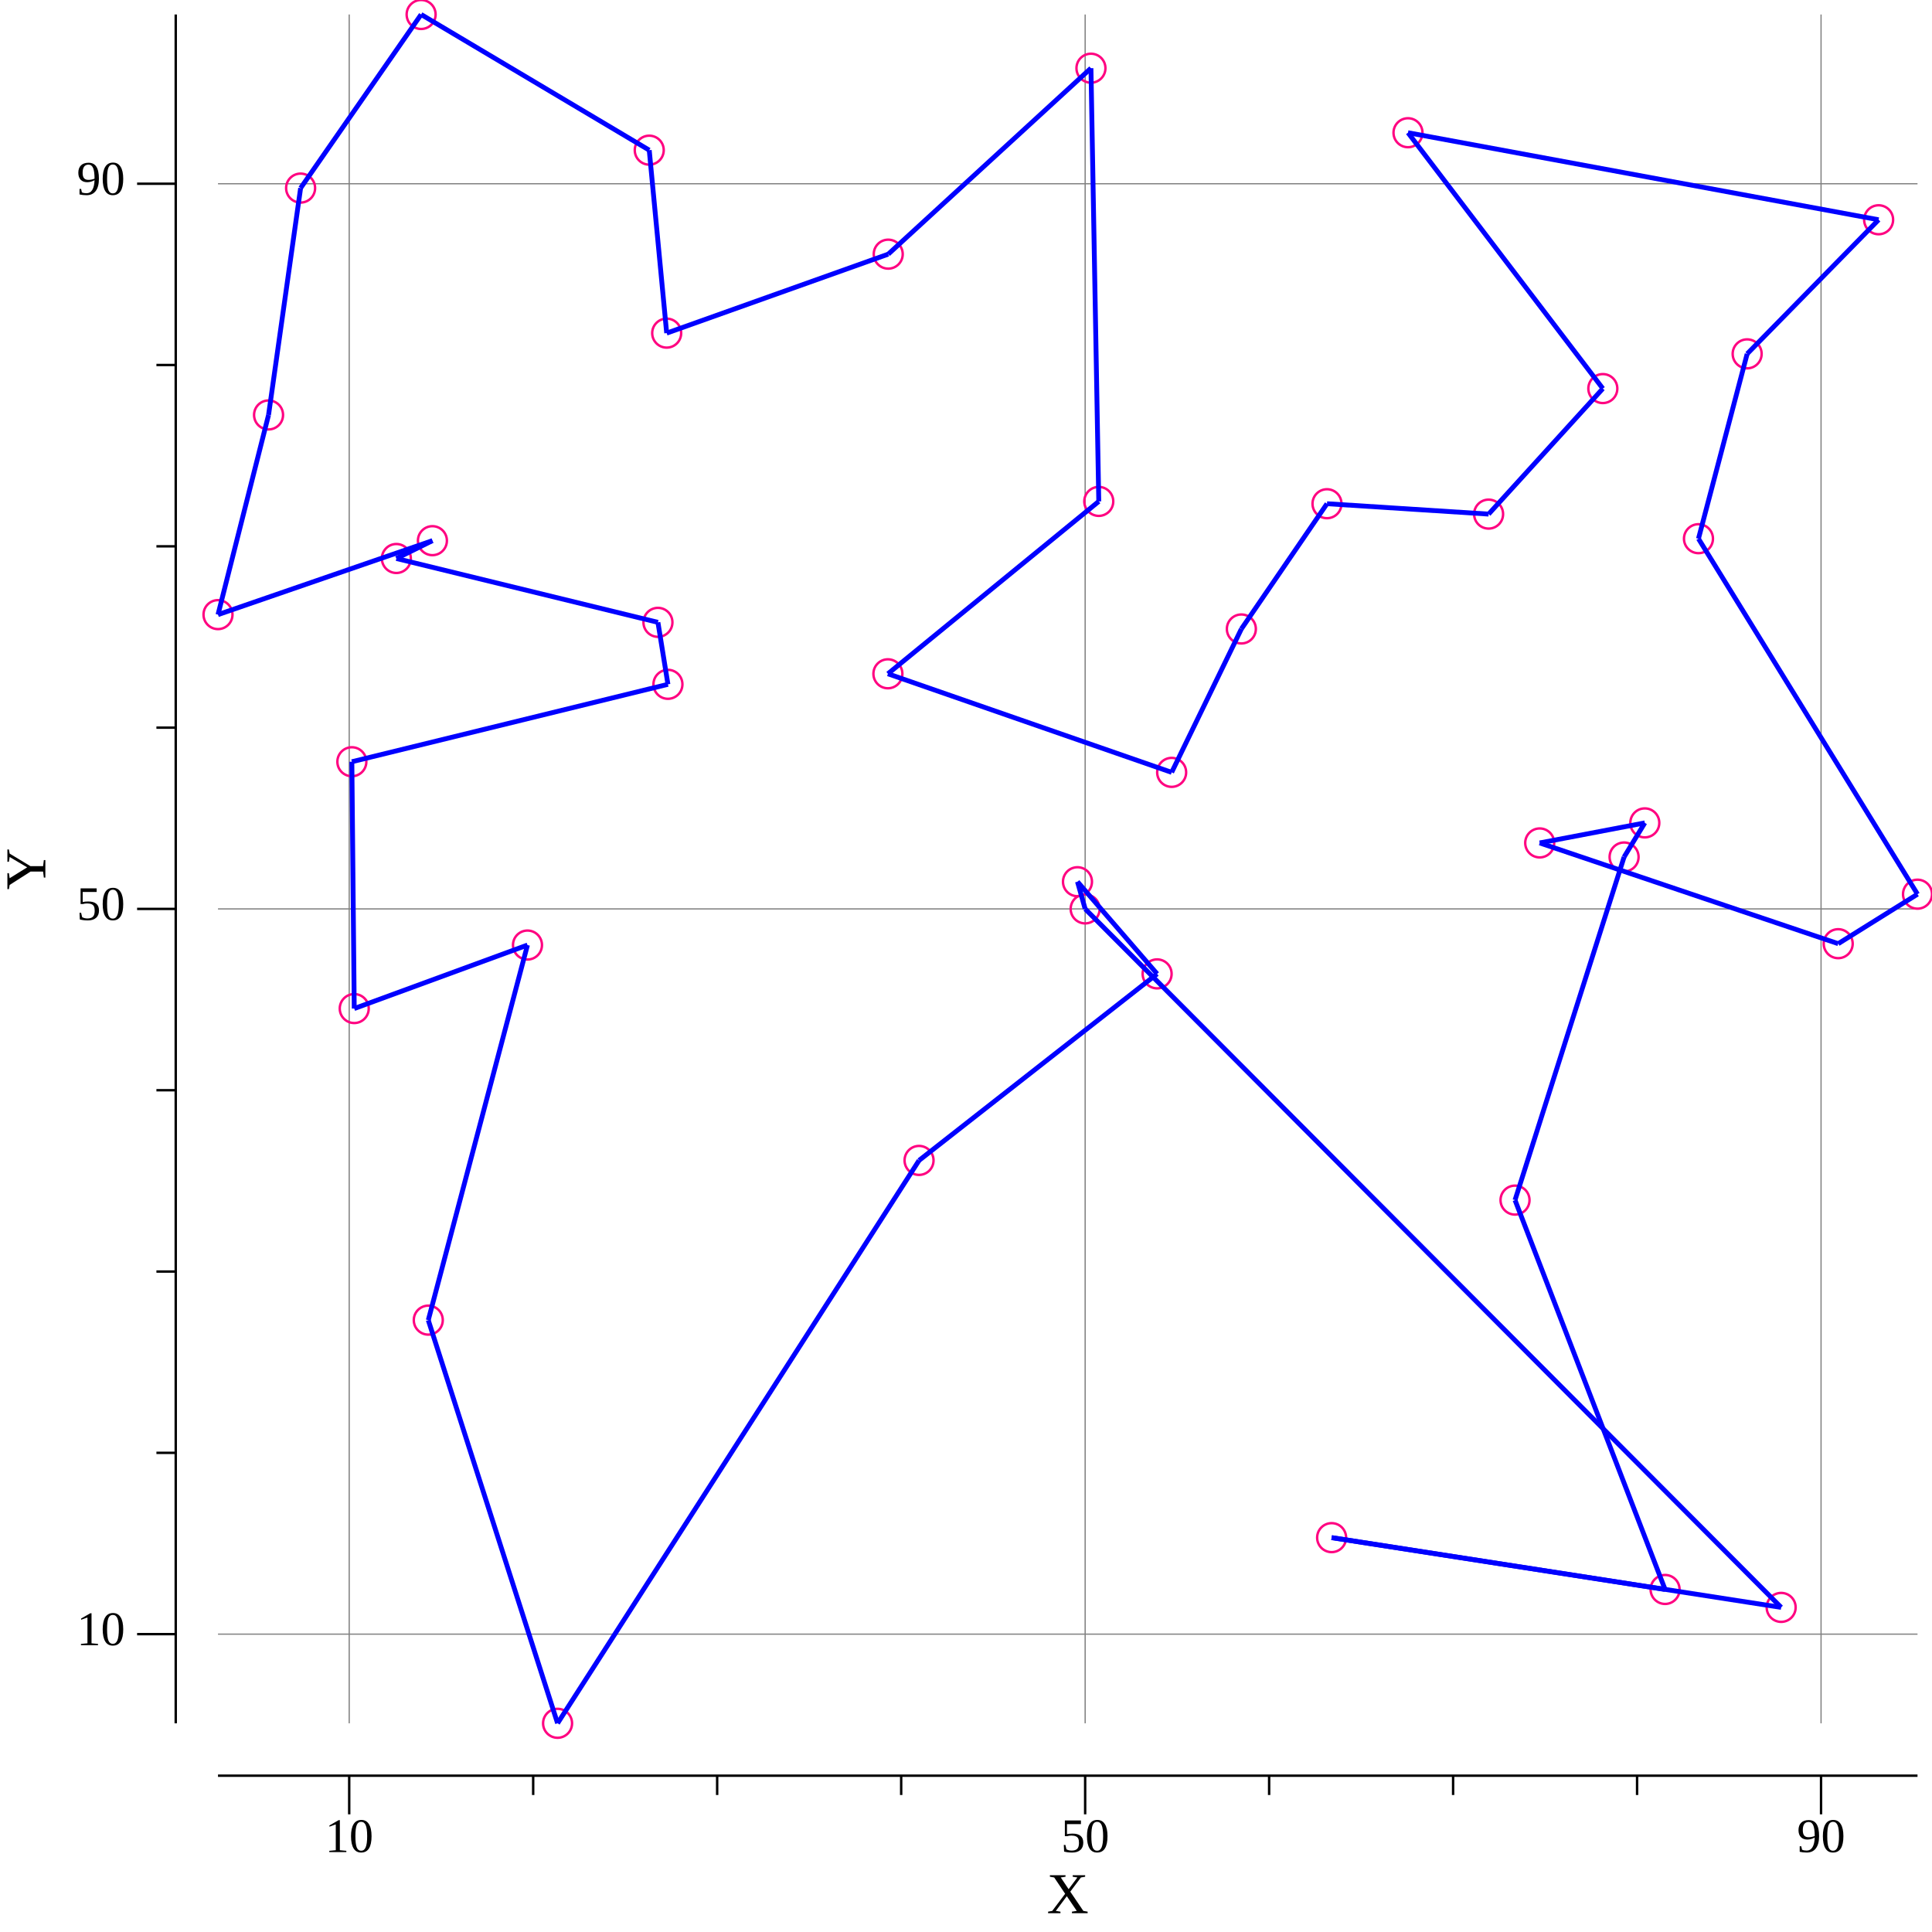
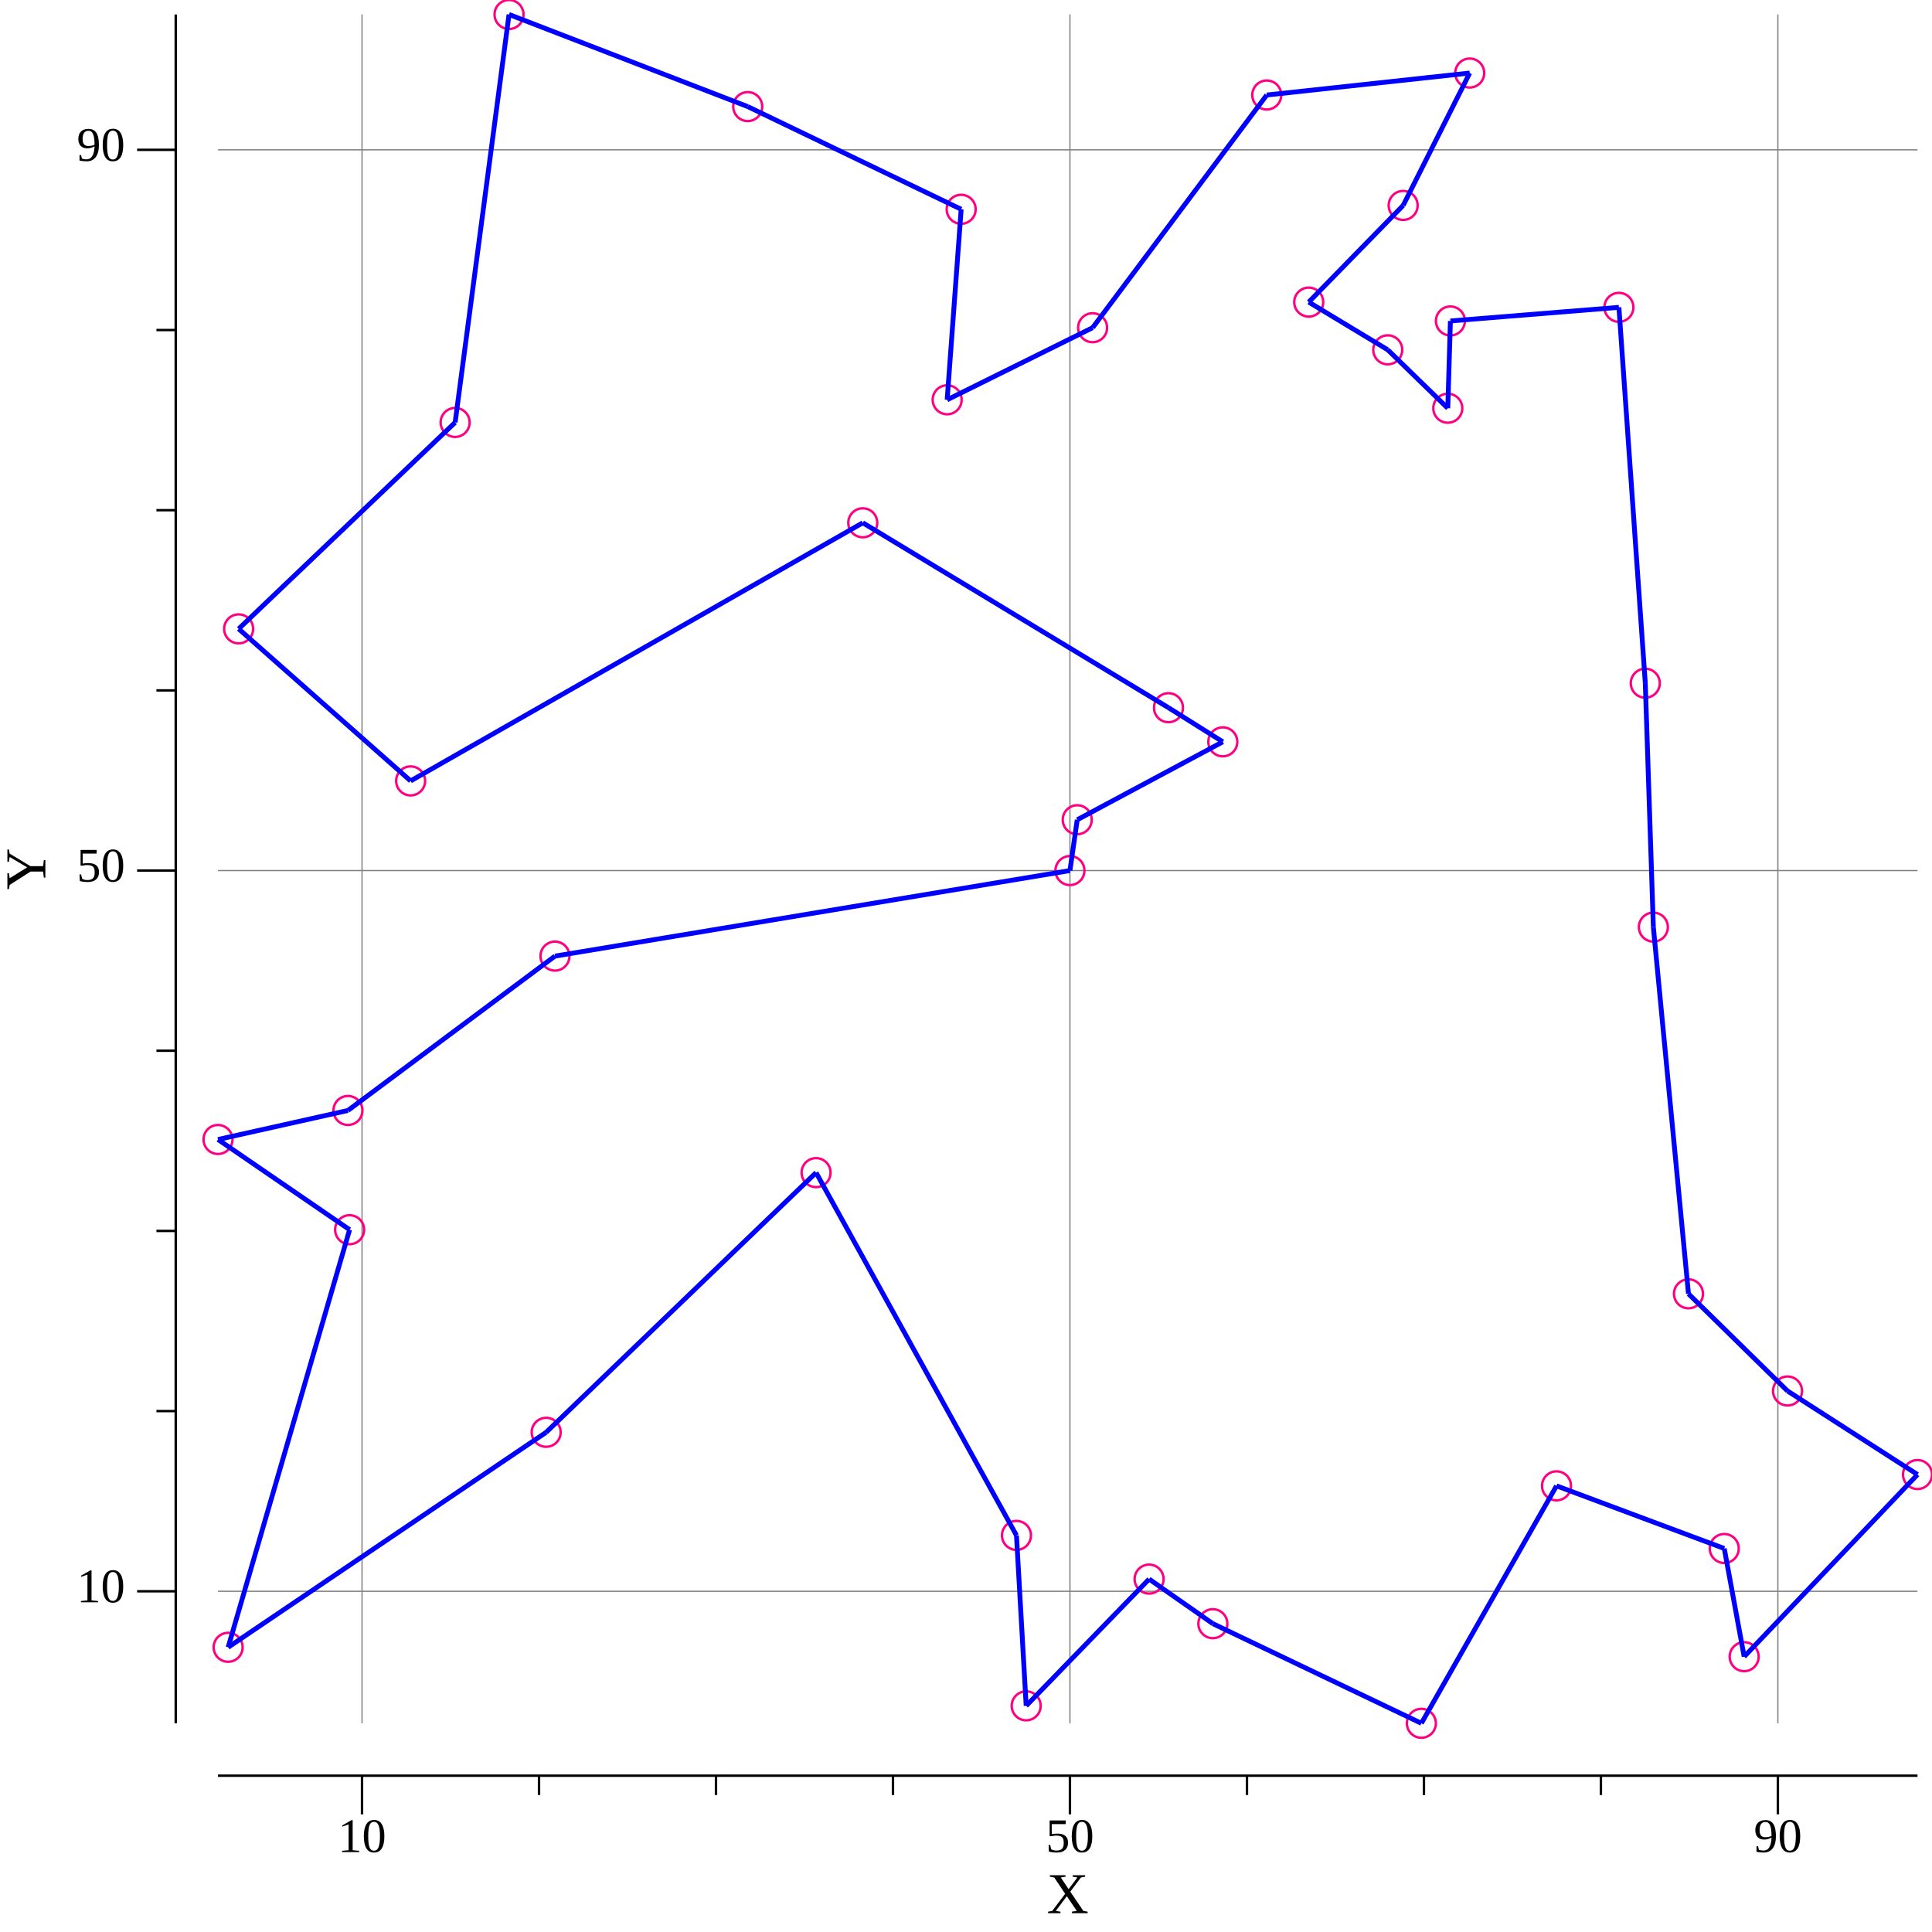
<svg xmlns="http://www.w3.org/2000/svg" width="400pt" height="400pt" viewBox="0 0 400 400">
  <g transform="scale(1, -1) translate(0, -400)">
    <path d="M0,0L400,0L400,400L0,400Z" style="fill:#FFFFFF" />
    <text x="216.73" y="-3.902" transform="scale(1, -1)" style="font-family:Liberation Serif;font-variant:normal;font-weight:normal;font-style:normal;font-size:12px">X</text>
-     <text x="67.3" y="-16.541" transform="scale(1, -1)" style="font-family:Liberation Serif;font-variant:normal;font-weight:normal;font-style:normal;font-size:10px">10</text>
-     <text x="219.67" y="-16.541" transform="scale(1, -1)" style="font-family:Liberation Serif;font-variant:normal;font-weight:normal;font-style:normal;font-size:10px">50</text>
-     <text x="372.03" y="-16.541" transform="scale(1, -1)" style="font-family:Liberation Serif;font-variant:normal;font-weight:normal;font-style:normal;font-size:10px">90</text>
-     <path d="M72.3,24.363L72.3,32.363" style="fill:none;stroke:#000000;stroke-width:0.5" />
-     <path d="M224.67,24.363L224.67,32.363" style="fill:none;stroke:#000000;stroke-width:0.5" />
-     <path d="M377.03,24.363L377.03,32.363" style="fill:none;stroke:#000000;stroke-width:0.5" />
-     <path d="M110.39,28.363L110.39,32.363" style="fill:none;stroke:#000000;stroke-width:0.5" />
-     <path d="M148.48,28.363L148.48,32.363" style="fill:none;stroke:#000000;stroke-width:0.5" />
-     <path d="M186.58,28.363L186.58,32.363" style="fill:none;stroke:#000000;stroke-width:0.5" />
-     <path d="M262.76,28.363L262.76,32.363" style="fill:none;stroke:#000000;stroke-width:0.5" />
-     <path d="M300.85,28.363L300.85,32.363" style="fill:none;stroke:#000000;stroke-width:0.5" />
-     <path d="M338.94,28.363L338.94,32.363" style="fill:none;stroke:#000000;stroke-width:0.5" />
+     <text x="69.954" y="-16.541" transform="scale(1, -1)" style="font-family:Liberation Serif;font-variant:normal;font-weight:normal;font-style:normal;font-size:10px">10</text>
+     <text x="216.52" y="-16.541" transform="scale(1, -1)" style="font-family:Liberation Serif;font-variant:normal;font-weight:normal;font-style:normal;font-size:10px">50</text>
+     <text x="363.09" y="-16.541" transform="scale(1, -1)" style="font-family:Liberation Serif;font-variant:normal;font-weight:normal;font-style:normal;font-size:10px">90</text>
+     <path d="M74.954,24.363L74.954,32.363" style="fill:none;stroke:#000000;stroke-width:0.5" />
+     <path d="M221.52,24.363L221.52,32.363" style="fill:none;stroke:#000000;stroke-width:0.5" />
+     <path d="M368.09,24.363L368.09,32.363" style="fill:none;stroke:#000000;stroke-width:0.5" />
+     <path d="M111.6,28.363L111.6,32.363" style="fill:none;stroke:#000000;stroke-width:0.5" />
+     <path d="M148.24,28.363L148.24,32.363" style="fill:none;stroke:#000000;stroke-width:0.5" />
+     <path d="M184.88,28.363L184.88,32.363" style="fill:none;stroke:#000000;stroke-width:0.5" />
+     <path d="M258.17,28.363L258.17,32.363" style="fill:none;stroke:#000000;stroke-width:0.5" />
+     <path d="M294.81,28.363L294.81,32.363" style="fill:none;stroke:#000000;stroke-width:0.5" />
+     <path d="M331.45,28.363L331.45,32.363" style="fill:none;stroke:#000000;stroke-width:0.5" />
    <path d="M45.135,32.363L397,32.363" style="fill:none;stroke:#000000;stroke-width:0.5" />
    <g transform="rotate(90)">
      <text x="215.77" y="9.387" transform="scale(1, -1)" style="font-family:Liberation Serif;font-variant:normal;font-weight:normal;font-style:normal;font-size:12px">Y</text>
    </g>
-     <text x="15.885" y="-59.383" transform="scale(1, -1)" style="font-family:Liberation Serif;font-variant:normal;font-weight:normal;font-style:normal;font-size:10px">10</text>
-     <text x="15.885" y="-209.53" transform="scale(1, -1)" style="font-family:Liberation Serif;font-variant:normal;font-weight:normal;font-style:normal;font-size:10px">50</text>
-     <text x="15.885" y="-359.68" transform="scale(1, -1)" style="font-family:Liberation Serif;font-variant:normal;font-weight:normal;font-style:normal;font-size:10px">90</text>
-     <path d="M28.385,61.668L36.385,61.668" style="fill:none;stroke:#000000;stroke-width:0.5" />
-     <path d="M28.385,211.82L36.385,211.82" style="fill:none;stroke:#000000;stroke-width:0.5" />
-     <path d="M28.385,361.96L36.385,361.96" style="fill:none;stroke:#000000;stroke-width:0.5" />
-     <path d="M32.385,99.205L36.385,99.205" style="fill:none;stroke:#000000;stroke-width:0.5" />
-     <path d="M32.385,136.74L36.385,136.74" style="fill:none;stroke:#000000;stroke-width:0.5" />
-     <path d="M32.385,174.28L36.385,174.28" style="fill:none;stroke:#000000;stroke-width:0.5" />
-     <path d="M32.385,249.35L36.385,249.35" style="fill:none;stroke:#000000;stroke-width:0.5" />
-     <path d="M32.385,286.89L36.385,286.89" style="fill:none;stroke:#000000;stroke-width:0.5" />
-     <path d="M32.385,324.43L36.385,324.43" style="fill:none;stroke:#000000;stroke-width:0.5" />
+     <text x="15.885" y="-68.259" transform="scale(1, -1)" style="font-family:Liberation Serif;font-variant:normal;font-weight:normal;font-style:normal;font-size:10px">10</text>
+     <text x="15.885" y="-217.48" transform="scale(1, -1)" style="font-family:Liberation Serif;font-variant:normal;font-weight:normal;font-style:normal;font-size:10px">50</text>
+     <text x="15.885" y="-366.69" transform="scale(1, -1)" style="font-family:Liberation Serif;font-variant:normal;font-weight:normal;font-style:normal;font-size:10px">90</text>
+     <path d="M28.385,70.544L36.385,70.544" style="fill:none;stroke:#000000;stroke-width:0.5" />
+     <path d="M28.385,219.76L36.385,219.76" style="fill:none;stroke:#000000;stroke-width:0.5" />
+     <path d="M28.385,368.98L36.385,368.98" style="fill:none;stroke:#000000;stroke-width:0.5" />
+     <path d="M32.385,107.85L36.385,107.85" style="fill:none;stroke:#000000;stroke-width:0.5" />
+     <path d="M32.385,145.15L36.385,145.15" style="fill:none;stroke:#000000;stroke-width:0.5" />
+     <path d="M32.385,182.46L36.385,182.46" style="fill:none;stroke:#000000;stroke-width:0.5" />
+     <path d="M32.385,257.06L36.385,257.06" style="fill:none;stroke:#000000;stroke-width:0.5" />
+     <path d="M32.385,294.37L36.385,294.37" style="fill:none;stroke:#000000;stroke-width:0.5" />
+     <path d="M32.385,331.67L36.385,331.67" style="fill:none;stroke:#000000;stroke-width:0.5" />
    <path d="M36.385,43.209L36.385,397" style="fill:none;stroke:#000000;stroke-width:0.5" />
-     <path d="M72.3,43.209L72.3,397" style="fill:none;stroke:#808080;stroke-width:0.25" />
-     <path d="M224.67,43.209L224.67,397" style="fill:none;stroke:#808080;stroke-width:0.25" />
-     <path d="M377.03,43.209L377.03,397" style="fill:none;stroke:#808080;stroke-width:0.25" />
-     <path d="M45.135,61.668L397,61.668" style="fill:none;stroke:#808080;stroke-width:0.25" />
-     <path d="M45.135,211.82L397,211.82" style="fill:none;stroke:#808080;stroke-width:0.25" />
-     <path d="M45.135,361.96L397,361.96" style="fill:none;stroke:#808080;stroke-width:0.25" />
-     <path d="M227.67,211.82A3,3 0 1 1 221.67,211.82A3,3 0 1 1 227.67,211.82Z" style="fill:none;stroke:#FF0080;stroke-width:0.5" />
-     <path d="M311.2,293.56A3,3 0 1 1 305.2,293.56A3,3 0 1 1 311.2,293.56Z" style="fill:none;stroke:#FF0080;stroke-width:0.5" />
-     <path d="M391.95,354.5A3,3 0 1 1 385.95,354.5A3,3 0 1 1 391.95,354.5Z" style="fill:none;stroke:#FF0080;stroke-width:0.5" />
-     <path d="M230.49,296.19A3,3 0 1 1 224.49,296.19A3,3 0 1 1 230.49,296.19Z" style="fill:none;stroke:#FF0080;stroke-width:0.5" />
-     <path d="M193.28,159.75A3,3 0 1 1 187.28,159.75A3,3 0 1 1 193.28,159.75Z" style="fill:none;stroke:#FF0080;stroke-width:0.5" />
-     <path d="M339.25,222.57A3,3 0 1 1 333.25,222.57A3,3 0 1 1 339.25,222.57Z" style="fill:none;stroke:#FF0080;stroke-width:0.5" />
-     <path d="M277.74,295.71A3,3 0 1 1 271.74,295.71A3,3 0 1 1 277.74,295.71Z" style="fill:none;stroke:#FF0080;stroke-width:0.5" />
-     <path d="M354.65,288.47A3,3 0 1 1 348.65,288.47A3,3 0 1 1 354.65,288.47Z" style="fill:none;stroke:#FF0080;stroke-width:0.5" />
-     <path d="M76.341,191.19A3,3 0 1 1 70.341,191.19A3,3 0 1 1 76.341,191.19Z" style="fill:none;stroke:#FF0080;stroke-width:0.5" />
-     <path d="M242.57,198.37A3,3 0 1 1 236.57,198.37A3,3 0 1 1 242.57,198.37Z" style="fill:none;stroke:#FF0080;stroke-width:0.5" />
-     <path d="M186.83,260.5A3,3 0 1 1 180.83,260.5A3,3 0 1 1 186.83,260.5Z" style="fill:none;stroke:#FF0080;stroke-width:0.5" />
-     <path d="M400,214.87A3,3 0 1 1 394,214.87A3,3 0 1 1 400,214.87Z" style="fill:none;stroke:#FF0080;stroke-width:0.5" />
-     <path d="M278.7,81.648A3,3 0 1 1 272.7,81.648A3,3 0 1 1 278.7,81.648Z" style="fill:none;stroke:#FF0080;stroke-width:0.5" />
-     <path d="M383.58,204.62A3,3 0 1 1 377.58,204.62A3,3 0 1 1 383.58,204.62Z" style="fill:none;stroke:#FF0080;stroke-width:0.5" />
-     <path d="M48.135,272.75A3,3 0 1 1 42.135,272.75A3,3 0 1 1 48.135,272.75Z" style="fill:none;stroke:#FF0080;stroke-width:0.5" />
-     <path d="M294.51,372.52A3,3 0 1 1 288.51,372.52A3,3 0 1 1 294.51,372.52Z" style="fill:none;stroke:#FF0080;stroke-width:0.5" />
-     <path d="M316.67,151.53A3,3 0 1 1 310.67,151.53A3,3 0 1 1 316.67,151.53Z" style="fill:none;stroke:#FF0080;stroke-width:0.5" />
-     <path d="M65.238,361.06A3,3 0 1 1 59.238,361.06A3,3 0 1 1 65.238,361.06Z" style="fill:none;stroke:#FF0080;stroke-width:0.5" />
-     <path d="M91.671,126.68A3,3 0 1 1 85.671,126.68A3,3 0 1 1 91.671,126.68Z" style="fill:none;stroke:#FF0080;stroke-width:0.5" />
-     <path d="M141.03,331.03A3,3 0 1 1 135.03,331.03A3,3 0 1 1 141.03,331.03Z" style="fill:none;stroke:#FF0080;stroke-width:0.5" />
-     <path d="M321.78,225.48A3,3 0 1 1 315.78,225.48A3,3 0 1 1 321.78,225.48Z" style="fill:none;stroke:#FF0080;stroke-width:0.5" />
-     <path d="M141.29,258.32A3,3 0 1 1 135.29,258.32A3,3 0 1 1 141.29,258.32Z" style="fill:none;stroke:#FF0080;stroke-width:0.5" />
-     <path d="M58.602,314.09A3,3 0 1 1 52.602,314.09A3,3 0 1 1 58.602,314.09Z" style="fill:none;stroke:#FF0080;stroke-width:0.5" />
-     <path d="M364.73,326.74A3,3 0 1 1 358.73,326.74A3,3 0 1 1 364.73,326.74Z" style="fill:none;stroke:#FF0080;stroke-width:0.5" />
-     <path d="M118.44,43.209A3,3 0 1 1 112.44,43.209A3,3 0 1 1 118.44,43.209Z" style="fill:none;stroke:#FF0080;stroke-width:0.5" />
-     <path d="M371.77,67.206A3,3 0 1 1 365.77,67.206A3,3 0 1 1 371.77,67.206Z" style="fill:none;stroke:#FF0080;stroke-width:0.5" />
-     <path d="M245.58,240.09A3,3 0 1 1 239.58,240.09A3,3 0 1 1 245.58,240.09Z" style="fill:none;stroke:#FF0080;stroke-width:0.5" />
-     <path d="M75.849,242.29A3,3 0 1 1 69.849,242.29A3,3 0 1 1 75.849,242.29Z" style="fill:none;stroke:#FF0080;stroke-width:0.5" />
-     <path d="M228.87,385.88A3,3 0 1 1 222.87,385.88A3,3 0 1 1 228.87,385.88Z" style="fill:none;stroke:#FF0080;stroke-width:0.5" />
-     <path d="M186.9,347.38A3,3 0 1 1 180.9,347.38A3,3 0 1 1 186.9,347.38Z" style="fill:none;stroke:#FF0080;stroke-width:0.5" />
-     <path d="M90.19,397A3,3 0 1 1 84.19,397A3,3 0 1 1 90.19,397Z" style="fill:none;stroke:#FF0080;stroke-width:0.5" />
-     <path d="M343.54,229.63A3,3 0 1 1 337.54,229.63A3,3 0 1 1 343.54,229.63Z" style="fill:none;stroke:#FF0080;stroke-width:0.5" />
-     <path d="M92.527,288.06A3,3 0 1 1 86.527,288.06A3,3 0 1 1 92.527,288.06Z" style="fill:none;stroke:#FF0080;stroke-width:0.5" />
-     <path d="M85.062,284.37A3,3 0 1 1 79.062,284.37A3,3 0 1 1 85.062,284.37Z" style="fill:none;stroke:#FF0080;stroke-width:0.5" />
-     <path d="M260.01,269.78A3,3 0 1 1 254.01,269.78A3,3 0 1 1 260.01,269.78Z" style="fill:none;stroke:#FF0080;stroke-width:0.5" />
-     <path d="M334.85,319.55A3,3 0 1 1 328.85,319.55A3,3 0 1 1 334.85,319.55Z" style="fill:none;stroke:#FF0080;stroke-width:0.5" />
-     <path d="M139.22,271.15A3,3 0 1 1 133.22,271.15A3,3 0 1 1 139.22,271.15Z" style="fill:none;stroke:#FF0080;stroke-width:0.5" />
-     <path d="M226.08,217.45A3,3 0 1 1 220.08,217.45A3,3 0 1 1 226.08,217.45Z" style="fill:none;stroke:#FF0080;stroke-width:0.5" />
-     <path d="M112.21,204.34A3,3 0 1 1 106.21,204.34A3,3 0 1 1 112.21,204.34Z" style="fill:none;stroke:#FF0080;stroke-width:0.5" />
-     <path d="M137.42,368.91A3,3 0 1 1 131.42,368.91A3,3 0 1 1 137.42,368.91Z" style="fill:none;stroke:#FF0080;stroke-width:0.5" />
-     <path d="M347.74,70.919A3,3 0 1 1 341.74,70.919A3,3 0 1 1 347.74,70.919Z" style="fill:none;stroke:#FF0080;stroke-width:0.5" />
-     <path d="M224.67,211.82L368.77,67.206" style="fill:none;stroke:#0000FF" />
-     <path d="M368.77,67.206L275.7,81.648" style="fill:none;stroke:#0000FF" />
-     <path d="M275.7,81.648L344.74,70.919" style="fill:none;stroke:#0000FF" />
-     <path d="M344.74,70.919L313.67,151.53" style="fill:none;stroke:#0000FF" />
-     <path d="M313.67,151.53L336.25,222.57" style="fill:none;stroke:#0000FF" />
-     <path d="M336.25,222.57L340.54,229.63" style="fill:none;stroke:#0000FF" />
-     <path d="M340.54,229.63L318.78,225.48" style="fill:none;stroke:#0000FF" />
-     <path d="M318.78,225.48L380.58,204.62" style="fill:none;stroke:#0000FF" />
-     <path d="M380.58,204.62L397,214.87" style="fill:none;stroke:#0000FF" />
-     <path d="M397,214.87L351.65,288.47" style="fill:none;stroke:#0000FF" />
-     <path d="M351.65,288.47L361.73,326.74" style="fill:none;stroke:#0000FF" />
-     <path d="M361.73,326.74L388.95,354.5" style="fill:none;stroke:#0000FF" />
-     <path d="M388.95,354.5L291.51,372.52" style="fill:none;stroke:#0000FF" />
-     <path d="M291.51,372.52L331.85,319.55" style="fill:none;stroke:#0000FF" />
-     <path d="M331.85,319.55L308.2,293.56" style="fill:none;stroke:#0000FF" />
-     <path d="M308.2,293.56L274.74,295.71" style="fill:none;stroke:#0000FF" />
-     <path d="M274.74,295.71L257.01,269.78" style="fill:none;stroke:#0000FF" />
-     <path d="M257.01,269.78L242.58,240.09" style="fill:none;stroke:#0000FF" />
-     <path d="M242.58,240.09L183.83,260.5" style="fill:none;stroke:#0000FF" />
-     <path d="M183.83,260.5L227.49,296.19" style="fill:none;stroke:#0000FF" />
-     <path d="M227.49,296.19L225.87,385.88" style="fill:none;stroke:#0000FF" />
-     <path d="M225.87,385.88L183.9,347.38" style="fill:none;stroke:#0000FF" />
-     <path d="M183.9,347.38L138.03,331.03" style="fill:none;stroke:#0000FF" />
-     <path d="M138.03,331.03L134.42,368.91" style="fill:none;stroke:#0000FF" />
-     <path d="M134.42,368.91L87.19,397" style="fill:none;stroke:#0000FF" />
-     <path d="M87.19,397L62.238,361.06" style="fill:none;stroke:#0000FF" />
-     <path d="M62.238,361.06L55.602,314.09" style="fill:none;stroke:#0000FF" />
-     <path d="M55.602,314.09L45.135,272.75" style="fill:none;stroke:#0000FF" />
-     <path d="M45.135,272.75L89.527,288.06" style="fill:none;stroke:#0000FF" />
-     <path d="M89.527,288.06L82.062,284.37" style="fill:none;stroke:#0000FF" />
-     <path d="M82.062,284.37L136.22,271.15" style="fill:none;stroke:#0000FF" />
-     <path d="M136.22,271.15L138.29,258.32" style="fill:none;stroke:#0000FF" />
-     <path d="M138.29,258.32L72.849,242.29" style="fill:none;stroke:#0000FF" />
-     <path d="M72.849,242.29L73.341,191.19" style="fill:none;stroke:#0000FF" />
-     <path d="M73.341,191.19L109.21,204.34" style="fill:none;stroke:#0000FF" />
-     <path d="M109.21,204.34L88.671,126.68" style="fill:none;stroke:#0000FF" />
-     <path d="M88.671,126.68L115.44,43.209" style="fill:none;stroke:#0000FF" />
-     <path d="M115.44,43.209L190.28,159.75" style="fill:none;stroke:#0000FF" />
-     <path d="M190.28,159.75L239.57,198.37" style="fill:none;stroke:#0000FF" />
-     <path d="M239.57,198.37L223.08,217.45" style="fill:none;stroke:#0000FF" />
-     <path d="M223.08,217.45L224.67,211.82" style="fill:none;stroke:#0000FF" />
+     <path d="M74.954,43.209L74.954,397" style="fill:none;stroke:#808080;stroke-width:0.25" />
+     <path d="M221.52,43.209L221.52,397" style="fill:none;stroke:#808080;stroke-width:0.25" />
+     <path d="M368.09,43.209L368.09,397" style="fill:none;stroke:#808080;stroke-width:0.25" />
+     <path d="M45.135,70.544L397,70.544" style="fill:none;stroke:#808080;stroke-width:0.25" />
+     <path d="M45.135,219.76L397,219.76" style="fill:none;stroke:#808080;stroke-width:0.25" />
+     <path d="M45.135,368.98L397,368.98" style="fill:none;stroke:#808080;stroke-width:0.25" />
+     <path d="M224.52,219.76A3,3 0 1 1 218.52,219.76A3,3 0 1 1 224.52,219.76Z" style="fill:none;stroke:#FF0080;stroke-width:0.5" />
+     <path d="M75.039,170.09A3,3 0 1 1 69.039,170.09A3,3 0 1 1 75.039,170.09Z" style="fill:none;stroke:#FF0080;stroke-width:0.5" />
+     <path d="M307.29,384.88A3,3 0 1 1 301.29,384.88A3,3 0 1 1 307.29,384.88Z" style="fill:none;stroke:#FF0080;stroke-width:0.5" />
+     <path d="M199.1,317.23A3,3 0 1 1 193.1,317.23A3,3 0 1 1 199.1,317.23Z" style="fill:none;stroke:#FF0080;stroke-width:0.5" />
+     <path d="M215.46,46.827A3,3 0 1 1 209.46,46.827A3,3 0 1 1 215.46,46.827Z" style="fill:none;stroke:#FF0080;stroke-width:0.5" />
+     <path d="M213.45,82.11A3,3 0 1 1 207.45,82.11A3,3 0 1 1 213.45,82.11Z" style="fill:none;stroke:#FF0080;stroke-width:0.5" />
+     <path d="M364.11,57.001A3,3 0 1 1 358.11,57.001A3,3 0 1 1 364.11,57.001Z" style="fill:none;stroke:#FF0080;stroke-width:0.5" />
+     <path d="M48.135,164.08A3,3 0 1 1 42.135,164.08A3,3 0 1 1 48.135,164.08Z" style="fill:none;stroke:#FF0080;stroke-width:0.5" />
+     <path d="M181.63,291.76A3,3 0 1 1 175.63,291.76A3,3 0 1 1 181.63,291.76Z" style="fill:none;stroke:#FF0080;stroke-width:0.5" />
+     <path d="M256.17,246.41A3,3 0 1 1 250.17,246.41A3,3 0 1 1 256.17,246.41Z" style="fill:none;stroke:#FF0080;stroke-width:0.5" />
+     <path d="M359.99,79.4A3,3 0 1 1 353.99,79.4A3,3 0 1 1 359.99,79.4Z" style="fill:none;stroke:#FF0080;stroke-width:0.5" />
+     <path d="M325.26,92.37A3,3 0 1 1 319.26,92.37A3,3 0 1 1 325.26,92.37Z" style="fill:none;stroke:#FF0080;stroke-width:0.5" />
+     <path d="M202,356.67A3,3 0 1 1 196,356.67A3,3 0 1 1 202,356.67Z" style="fill:none;stroke:#FF0080;stroke-width:0.5" />
+     <path d="M244.92,253.48A3,3 0 1 1 238.92,253.48A3,3 0 1 1 244.92,253.48Z" style="fill:none;stroke:#FF0080;stroke-width:0.5" />
+     <path d="M88.016,238.32A3,3 0 1 1 82.016,238.32A3,3 0 1 1 88.016,238.32Z" style="fill:none;stroke:#FF0080;stroke-width:0.5" />
+     <path d="M345.31,208.05A3,3 0 1 1 339.31,208.05A3,3 0 1 1 345.31,208.05Z" style="fill:none;stroke:#FF0080;stroke-width:0.5" />
+     <path d="M116.08,103.46A3,3 0 1 1 110.08,103.46A3,3 0 1 1 116.08,103.46Z" style="fill:none;stroke:#FF0080;stroke-width:0.5" />
+     <path d="M273.96,337.45A3,3 0 1 1 267.96,337.45A3,3 0 1 1 273.96,337.45Z" style="fill:none;stroke:#FF0080;stroke-width:0.5" />
+     <path d="M171.96,157.22A3,3 0 1 1 165.96,157.22A3,3 0 1 1 171.96,157.22Z" style="fill:none;stroke:#FF0080;stroke-width:0.5" />
+     <path d="M265.27,380.33A3,3 0 1 1 259.27,380.33A3,3 0 1 1 265.27,380.33Z" style="fill:none;stroke:#FF0080;stroke-width:0.5" />
+     <path d="M50.234,58.946A3,3 0 1 1 44.234,58.946A3,3 0 1 1 50.234,58.946Z" style="fill:none;stroke:#FF0080;stroke-width:0.5" />
+     <path d="M352.58,132.13A3,3 0 1 1 346.58,132.13A3,3 0 1 1 352.58,132.13Z" style="fill:none;stroke:#FF0080;stroke-width:0.5" />
+     <path d="M373.09,112.01A3,3 0 1 1 367.09,112.01A3,3 0 1 1 373.09,112.01Z" style="fill:none;stroke:#FF0080;stroke-width:0.5" />
+     <path d="M229.21,332.15A3,3 0 1 1 223.21,332.15A3,3 0 1 1 229.21,332.15Z" style="fill:none;stroke:#FF0080;stroke-width:0.5" />
+     <path d="M117.9,202.05A3,3 0 1 1 111.9,202.05A3,3 0 1 1 117.9,202.05Z" style="fill:none;stroke:#FF0080;stroke-width:0.5" />
+     <path d="M297.28,43.209A3,3 0 1 1 291.28,43.209A3,3 0 1 1 297.28,43.209Z" style="fill:none;stroke:#FF0080;stroke-width:0.5" />
+     <path d="M254.11,63.833A3,3 0 1 1 248.11,63.833A3,3 0 1 1 254.11,63.833Z" style="fill:none;stroke:#FF0080;stroke-width:0.5" />
+     <path d="M302.75,315.48A3,3 0 1 1 296.75,315.48A3,3 0 1 1 302.75,315.48Z" style="fill:none;stroke:#FF0080;stroke-width:0.5" />
+     <path d="M52.409,269.8A3,3 0 1 1 46.409,269.8A3,3 0 1 1 52.409,269.8Z" style="fill:none;stroke:#FF0080;stroke-width:0.5" />
+     <path d="M97.232,312.54A3,3 0 1 1 91.232,312.54A3,3 0 1 1 97.232,312.54Z" style="fill:none;stroke:#FF0080;stroke-width:0.5" />
+     <path d="M400,94.712A3,3 0 1 1 394,94.712A3,3 0 1 1 400,94.712Z" style="fill:none;stroke:#FF0080;stroke-width:0.5" />
+     <path d="M108.39,397A3,3 0 1 1 102.39,397A3,3 0 1 1 108.39,397Z" style="fill:none;stroke:#FF0080;stroke-width:0.5" />
+     <path d="M157.81,377.93A3,3 0 1 1 151.81,377.93A3,3 0 1 1 157.81,377.93Z" style="fill:none;stroke:#FF0080;stroke-width:0.5" />
+     <path d="M75.382,145.4A3,3 0 1 1 69.382,145.4A3,3 0 1 1 75.382,145.4Z" style="fill:none;stroke:#FF0080;stroke-width:0.5" />
+     <path d="M303.29,333.55A3,3 0 1 1 297.29,333.55A3,3 0 1 1 303.29,333.55Z" style="fill:none;stroke:#FF0080;stroke-width:0.5" />
+     <path d="M338.18,336.37A3,3 0 1 1 332.18,336.37A3,3 0 1 1 338.18,336.37Z" style="fill:none;stroke:#FF0080;stroke-width:0.5" />
+     <path d="M293.51,357.47A3,3 0 1 1 287.51,357.47A3,3 0 1 1 293.51,357.47Z" style="fill:none;stroke:#FF0080;stroke-width:0.5" />
+     <path d="M226.03,230.28A3,3 0 1 1 220.03,230.28A3,3 0 1 1 226.03,230.28Z" style="fill:none;stroke:#FF0080;stroke-width:0.5" />
+     <path d="M343.64,258.55A3,3 0 1 1 337.64,258.55A3,3 0 1 1 343.64,258.55Z" style="fill:none;stroke:#FF0080;stroke-width:0.5" />
+     <path d="M240.91,73.068A3,3 0 1 1 234.91,73.068A3,3 0 1 1 240.91,73.068Z" style="fill:none;stroke:#FF0080;stroke-width:0.5" />
+     <path d="M290.32,327.57A3,3 0 1 1 284.32,327.57A3,3 0 1 1 290.32,327.57Z" style="fill:none;stroke:#FF0080;stroke-width:0.5" />
+     <path d="M221.52,219.76L223.03,230.28" style="fill:none;stroke:#0000FF" />
+     <path d="M223.03,230.28L253.17,246.41" style="fill:none;stroke:#0000FF" />
+     <path d="M253.17,246.41L241.92,253.48" style="fill:none;stroke:#0000FF" />
+     <path d="M241.92,253.48L178.63,291.76" style="fill:none;stroke:#0000FF" />
+     <path d="M178.63,291.76L85.016,238.32" style="fill:none;stroke:#0000FF" />
+     <path d="M85.016,238.32L49.409,269.8" style="fill:none;stroke:#0000FF" />
+     <path d="M49.409,269.8L94.232,312.54" style="fill:none;stroke:#0000FF" />
+     <path d="M94.232,312.54L105.39,397" style="fill:none;stroke:#0000FF" />
+     <path d="M105.39,397L154.81,377.93" style="fill:none;stroke:#0000FF" />
+     <path d="M154.81,377.93L199,356.67" style="fill:none;stroke:#0000FF" />
+     <path d="M199,356.67L196.1,317.23" style="fill:none;stroke:#0000FF" />
+     <path d="M196.1,317.23L226.21,332.15" style="fill:none;stroke:#0000FF" />
+     <path d="M226.21,332.15L262.27,380.33" style="fill:none;stroke:#0000FF" />
+     <path d="M262.27,380.33L304.29,384.88" style="fill:none;stroke:#0000FF" />
+     <path d="M304.29,384.88L290.51,357.47" style="fill:none;stroke:#0000FF" />
+     <path d="M290.51,357.47L270.96,337.45" style="fill:none;stroke:#0000FF" />
+     <path d="M270.96,337.45L287.32,327.57" style="fill:none;stroke:#0000FF" />
+     <path d="M287.32,327.57L299.75,315.48" style="fill:none;stroke:#0000FF" />
+     <path d="M299.75,315.48L300.29,333.55" style="fill:none;stroke:#0000FF" />
+     <path d="M300.29,333.55L335.18,336.37" style="fill:none;stroke:#0000FF" />
+     <path d="M335.18,336.37L340.64,258.55" style="fill:none;stroke:#0000FF" />
+     <path d="M340.64,258.55L342.31,208.05" style="fill:none;stroke:#0000FF" />
+     <path d="M342.31,208.05L349.58,132.13" style="fill:none;stroke:#0000FF" />
+     <path d="M349.58,132.13L370.09,112.01" style="fill:none;stroke:#0000FF" />
+     <path d="M370.09,112.01L397,94.712" style="fill:none;stroke:#0000FF" />
+     <path d="M397,94.712L361.11,57.001" style="fill:none;stroke:#0000FF" />
+     <path d="M361.11,57.001L356.99,79.4" style="fill:none;stroke:#0000FF" />
+     <path d="M356.99,79.4L322.26,92.37" style="fill:none;stroke:#0000FF" />
+     <path d="M322.26,92.37L294.28,43.209" style="fill:none;stroke:#0000FF" />
+     <path d="M294.28,43.209L251.11,63.833" style="fill:none;stroke:#0000FF" />
+     <path d="M251.11,63.833L237.91,73.068" style="fill:none;stroke:#0000FF" />
+     <path d="M237.91,73.068L212.46,46.827" style="fill:none;stroke:#0000FF" />
+     <path d="M212.46,46.827L210.45,82.11" style="fill:none;stroke:#0000FF" />
+     <path d="M210.45,82.11L168.96,157.22" style="fill:none;stroke:#0000FF" />
+     <path d="M168.96,157.22L113.08,103.46" style="fill:none;stroke:#0000FF" />
+     <path d="M113.08,103.46L47.234,58.946" style="fill:none;stroke:#0000FF" />
+     <path d="M47.234,58.946L72.382,145.4" style="fill:none;stroke:#0000FF" />
+     <path d="M72.382,145.4L45.135,164.08" style="fill:none;stroke:#0000FF" />
+     <path d="M45.135,164.08L72.039,170.09" style="fill:none;stroke:#0000FF" />
+     <path d="M72.039,170.09L114.9,202.05" style="fill:none;stroke:#0000FF" />
+     <path d="M114.9,202.05L221.52,219.76" style="fill:none;stroke:#0000FF" />
  </g>
</svg>
